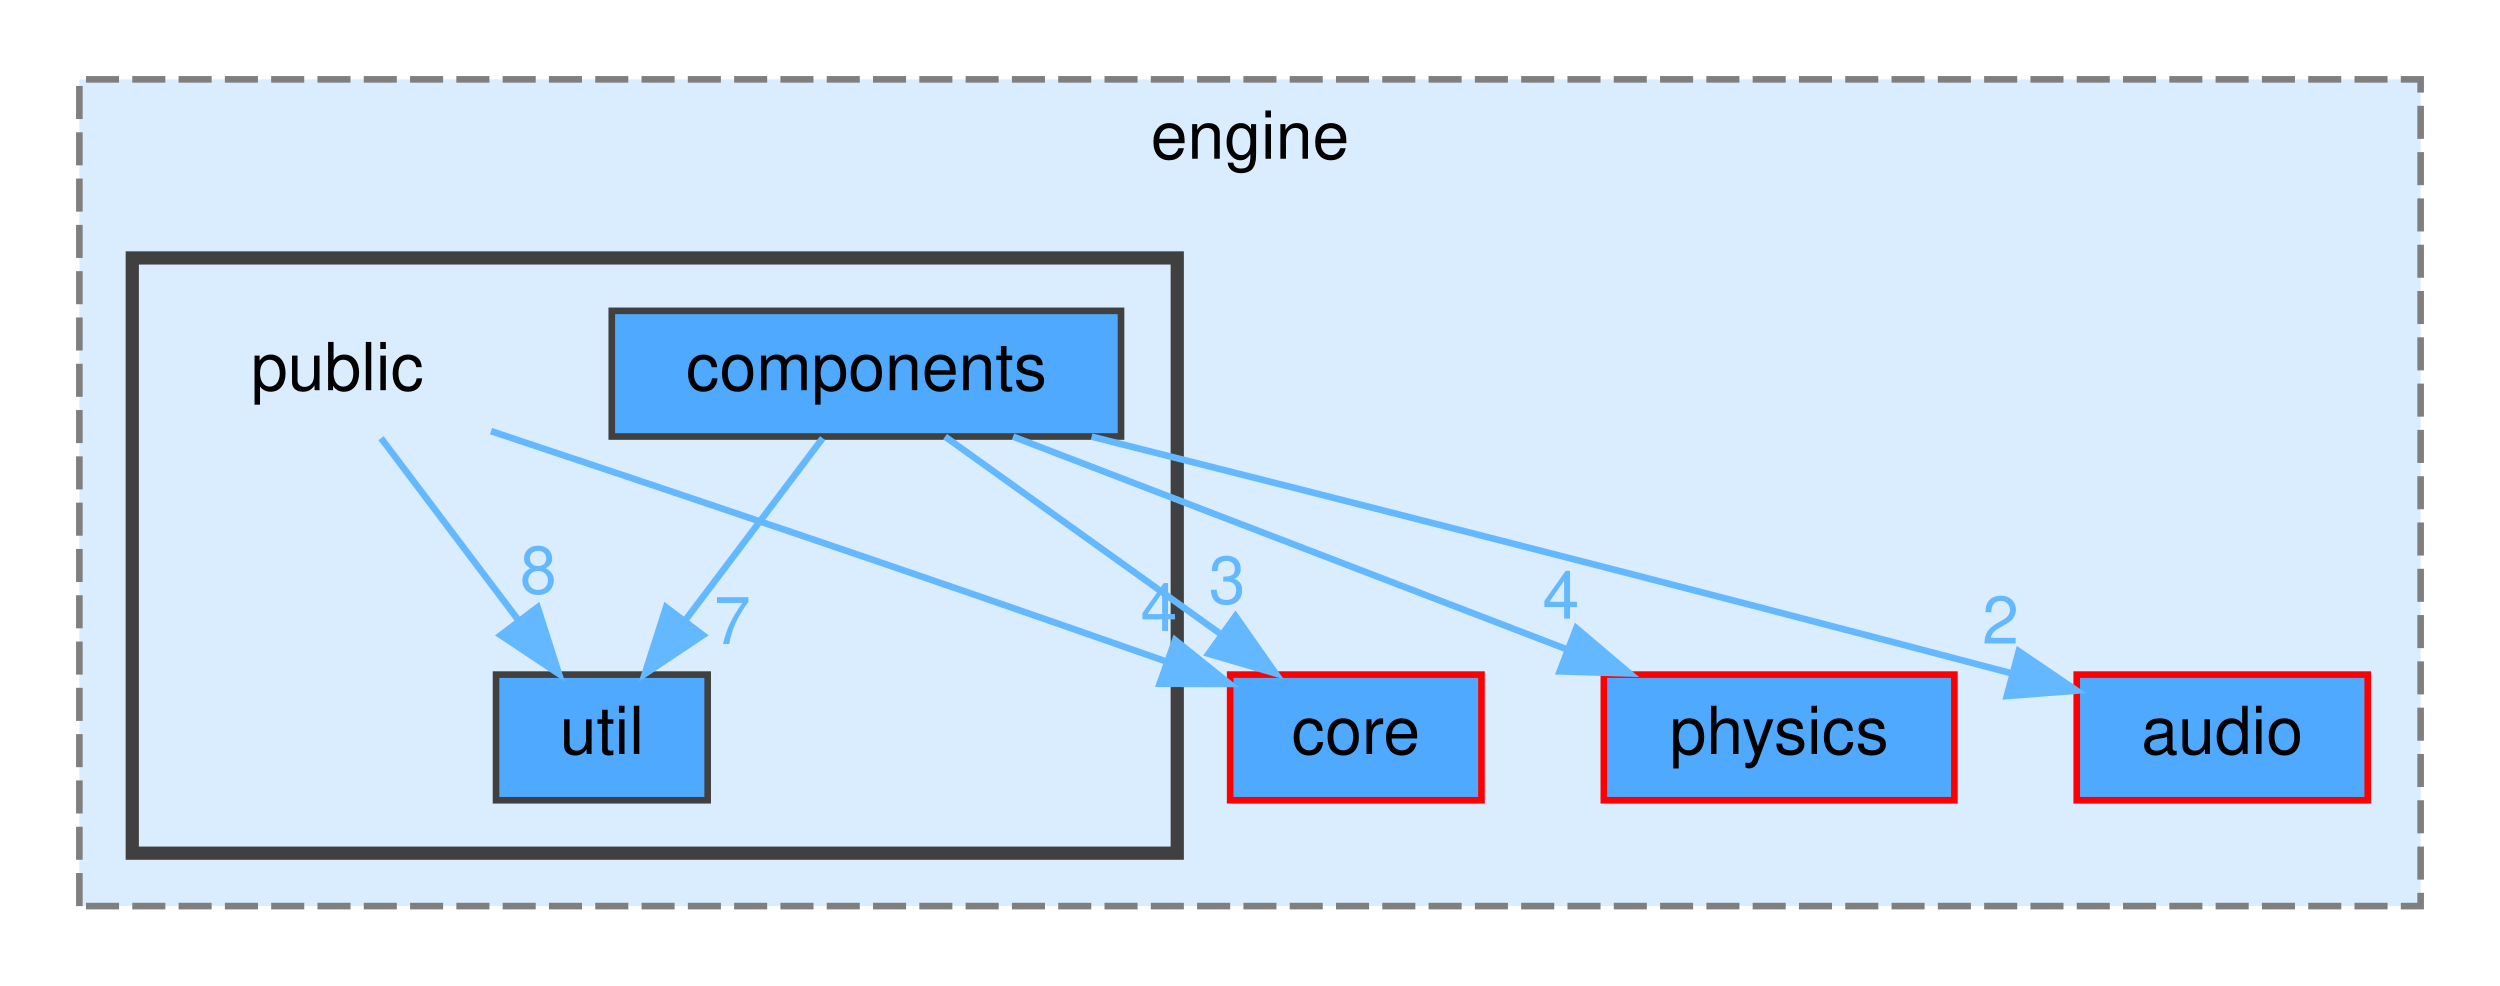
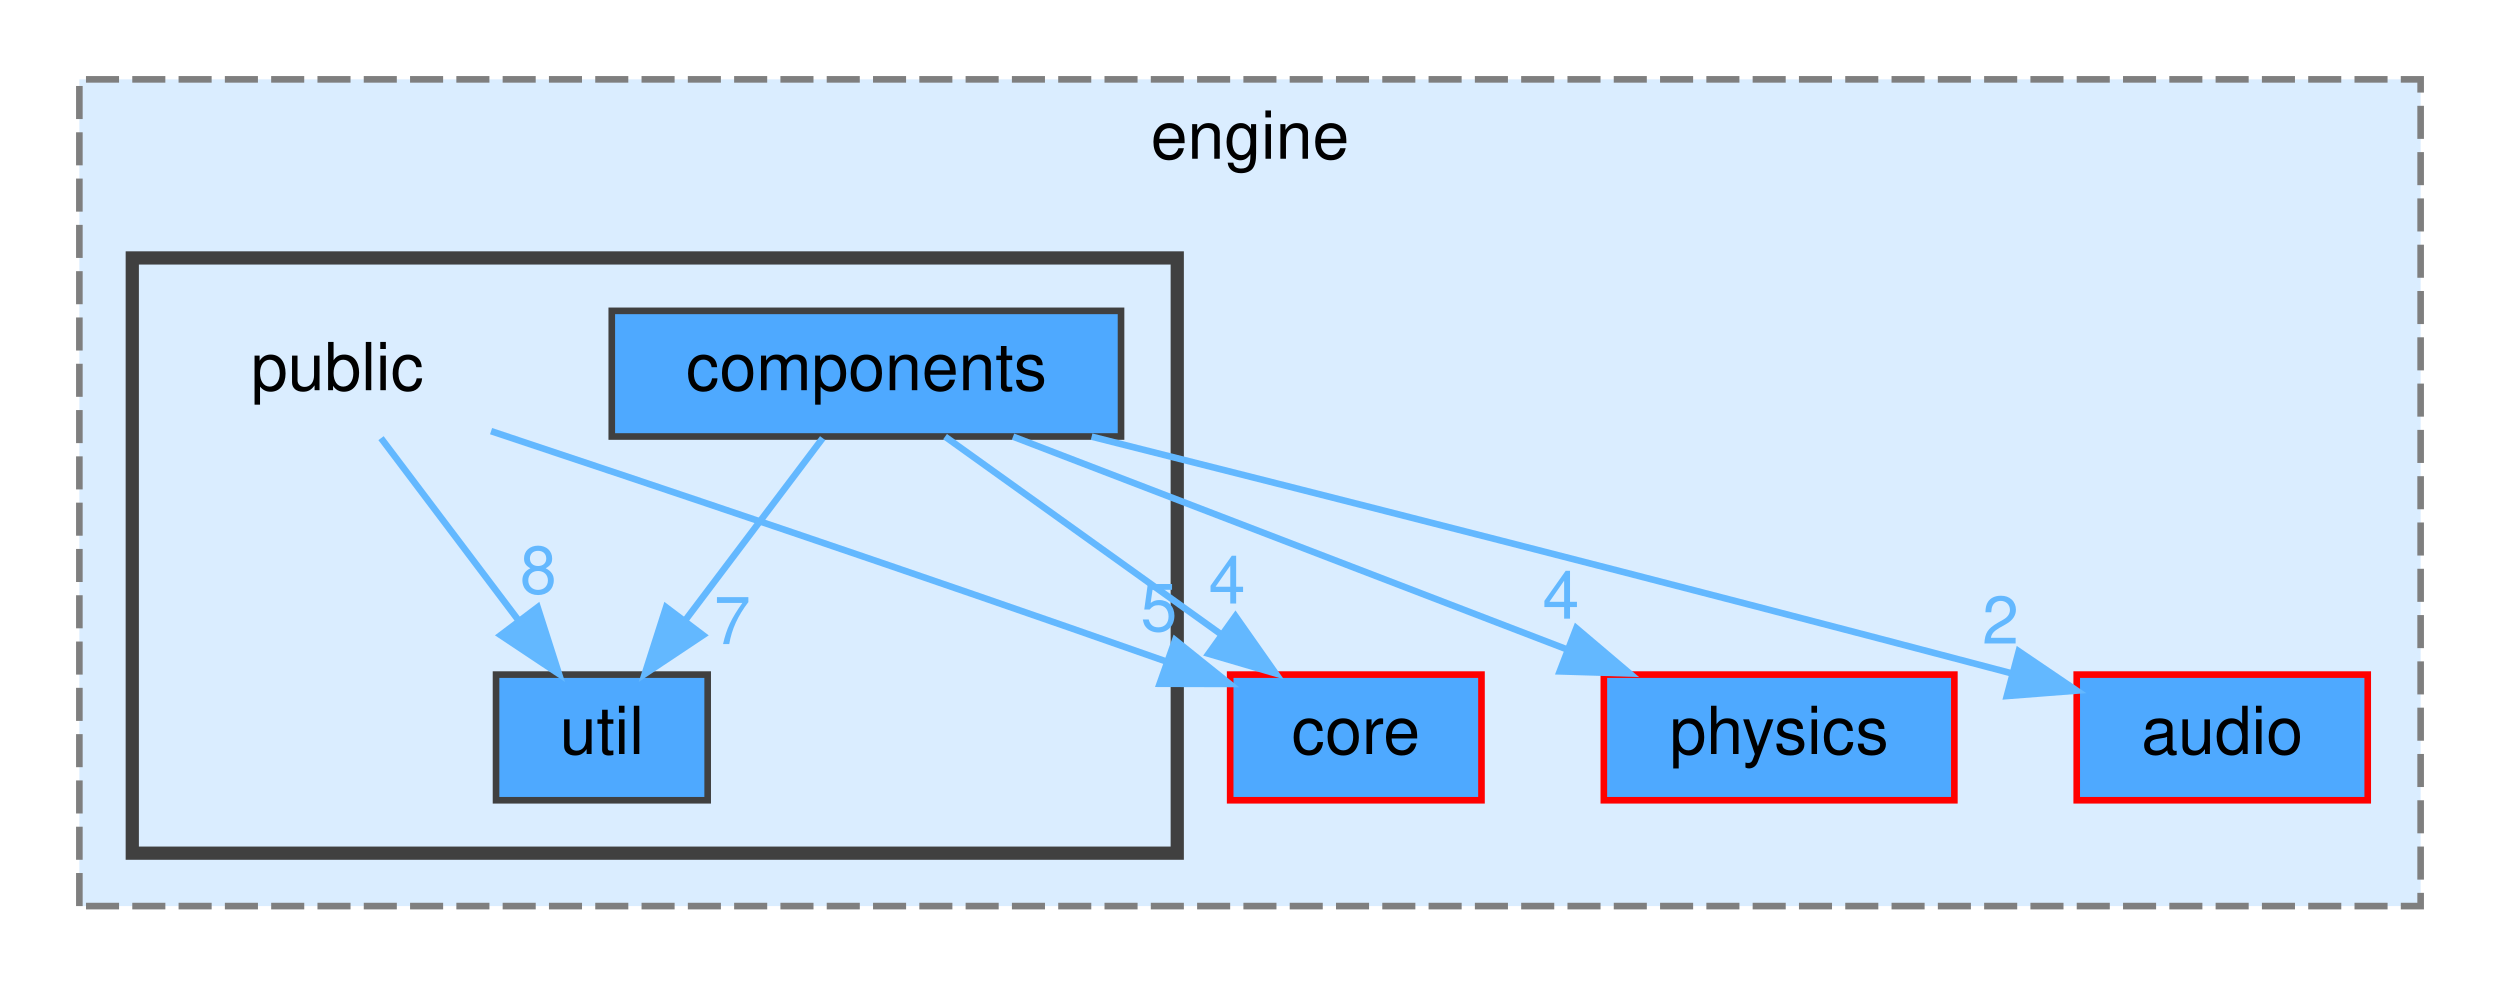
<svg xmlns="http://www.w3.org/2000/svg" xmlns:xlink="http://www.w3.org/1999/xlink" width="378pt" height="149pt" viewBox="0.00 0.00 378.00 149.00">
  <g id="graph0" class="graph" transform="scale(1 1) rotate(0) translate(4 145)">
    <g id="clust1" class="cluster">
      <g id="a_clust1">
        <a xlink:href="dir_a7f531b1c37460085cedd304cb8df01d.html" target="_top" xlink:title="engine">
          <polygon fill="#daedff" stroke="#7f7f7f" stroke-dasharray="5,2" points="8,-8 8,-133 362,-133 362,-8 8,-8" />
          <text text-anchor="middle" x="185" y="-121" font-family="Helvetica,sans-Serif" font-size="10.00">engine</text>
        </a>
      </g>
    </g>
    <g id="clust2" class="cluster">
      <g id="a_clust2">
        <a xlink:href="dir_449e025360b1e0775671965c2105f9c1.html" target="_top">
          <polygon fill="#daedff" stroke="#404040" stroke-width="2" points="16,-16 16,-106 174,-106 174,-16 16,-16" />
        </a>
      </g>
    </g>
    <g id="node1" class="node">
      <g id="a_node1">
        <a xlink:href="dir_507eef3fc303406776132f4dfa1b45c0.html" target="_top" xlink:title="physics">
          <polygon fill="#4ea9ff" stroke="red" points="291.5,-43 238.5,-43 238.5,-24 291.5,-24 291.5,-43" />
          <text text-anchor="middle" x="265" y="-31" font-family="Helvetica,sans-Serif" font-size="10.00">physics</text>
        </a>
      </g>
    </g>
    <g id="node2" class="node">
      <g id="a_node2">
        <a xlink:href="dir_7f643b58e2241519524527f42d96aecd.html" target="_top" xlink:title="core">
          <polygon fill="#4ea9ff" stroke="red" points="220,-43 182,-43 182,-24 220,-24 220,-43" />
          <text text-anchor="middle" x="201" y="-31" font-family="Helvetica,sans-Serif" font-size="10.00">core</text>
        </a>
      </g>
    </g>
    <g id="node3" class="node">
      <g id="a_node3">
        <a xlink:href="dir_9f8aea6aa0d0f8b2278afd3a6ed97649.html" target="_top" xlink:title="audio">
          <polygon fill="#4ea9ff" stroke="red" points="354,-43 310,-43 310,-24 354,-24 354,-43" />
          <text text-anchor="middle" x="332" y="-31" font-family="Helvetica,sans-Serif" font-size="10.00">audio</text>
        </a>
      </g>
    </g>
    <g id="node4" class="node">
      <text text-anchor="middle" x="47" y="-86" font-family="Helvetica,sans-Serif" font-size="10.00">public</text>
    </g>
    <g id="edge1" class="edge">
      <g id="a_edge1">
        <a xlink:href="dir_000011_000004.html" target="_top">
          <path fill="none" stroke="#63b8ff" d="M70.25,-79.81C94.44,-71.76 133.66,-58.59 172.17,-45.04" />
          <polygon fill="#63b8ff" stroke="#63b8ff" points="173.68,-48.22 181.94,-41.59 171.34,-41.62 173.68,-48.22" />
        </a>
      </g>
      <g id="a_edge1-headlabel">
-         <a xlink:href="dir_000011_000004.html" target="_top" xlink:title="4">
-           <text text-anchor="middle" x="171.23" y="-49.6" font-family="Helvetica,sans-Serif" font-size="10.00" fill="#63b8ff">4</text>
+         <a xlink:href="dir_000011_000004.html" target="_top" xlink:title="5">
+           <text text-anchor="middle" x="171.23" y="-49.6" font-family="Helvetica,sans-Serif" font-size="10.00" fill="#63b8ff">5</text>
        </a>
      </g>
    </g>
    <g id="node6" class="node">
      <g id="a_node6">
        <a xlink:href="dir_a49164a242c307165c720613e9741f63.html" target="_top" xlink:title="util">
          <polygon fill="#4ea9ff" stroke="#404040" points="103,-43 71,-43 71,-24 103,-24 103,-43" />
          <text text-anchor="middle" x="87" y="-31" font-family="Helvetica,sans-Serif" font-size="10.00">util</text>
        </a>
      </g>
    </g>
    <g id="edge2" class="edge">
      <g id="a_edge2">
        <a xlink:href="dir_000011_000021.html" target="_top">
          <path fill="none" stroke="#63b8ff" d="M53.61,-78.75C59.26,-71.26 67.54,-60.28 74.45,-51.13" />
          <polygon fill="#63b8ff" stroke="#63b8ff" points="77.29,-53.18 80.52,-43.09 71.7,-48.96 77.29,-53.18" />
        </a>
      </g>
      <g id="a_edge2-headlabel">
        <a xlink:href="dir_000011_000021.html" target="_top" xlink:title="8">
          <text text-anchor="middle" x="77.39" y="-55.26" font-family="Helvetica,sans-Serif" font-size="10.00" fill="#63b8ff">8</text>
        </a>
      </g>
    </g>
    <g id="node5" class="node">
      <g id="a_node5">
        <a xlink:href="dir_22f028d50d1daeafb0ac763ac6b1fa55.html" target="_top" xlink:title="components">
          <polygon fill="#4ea9ff" stroke="#404040" points="165.5,-98 88.5,-98 88.5,-79 165.5,-79 165.5,-98" />
          <text text-anchor="middle" x="127" y="-86" font-family="Helvetica,sans-Serif" font-size="10.00">components</text>
        </a>
      </g>
    </g>
    <g id="edge3" class="edge">
      <g id="a_edge3">
        <a xlink:href="dir_000003_000010.html" target="_top">
          <path fill="none" stroke="#63b8ff" d="M149.17,-78.98C171.77,-70.3 207.06,-56.75 232.75,-46.88" />
          <polygon fill="#63b8ff" stroke="#63b8ff" points="234.34,-50.02 242.42,-43.17 231.83,-43.49 234.34,-50.02" />
        </a>
      </g>
      <g id="a_edge3-headlabel">
        <a xlink:href="dir_000003_000010.html" target="_top" xlink:title="4">
          <text text-anchor="middle" x="232.01" y="-51.46" font-family="Helvetica,sans-Serif" font-size="10.00" fill="#63b8ff">4</text>
        </a>
      </g>
    </g>
    <g id="edge4" class="edge">
      <g id="a_edge4">
        <a xlink:href="dir_000003_000004.html" target="_top">
          <path fill="none" stroke="#63b8ff" d="M138.89,-78.98C150.15,-70.92 167.29,-58.65 180.71,-49.03" />
          <polygon fill="#63b8ff" stroke="#63b8ff" points="182.8,-51.84 188.89,-43.17 178.73,-46.15 182.8,-51.84" />
        </a>
      </g>
      <g id="a_edge4-headlabel">
-         <a xlink:href="dir_000003_000004.html" target="_top" xlink:title="3">
-           <text text-anchor="middle" x="181.53" y="-53.74" font-family="Helvetica,sans-Serif" font-size="10.00" fill="#63b8ff">3</text>
+         <a xlink:href="dir_000003_000004.html" target="_top" xlink:title="4">
+           <text text-anchor="middle" x="181.53" y="-53.74" font-family="Helvetica,sans-Serif" font-size="10.00" fill="#63b8ff">4</text>
        </a>
      </g>
    </g>
    <g id="edge5" class="edge">
      <g id="a_edge5">
        <a xlink:href="dir_000003_000000.html" target="_top">
          <path fill="none" stroke="#63b8ff" d="M161.05,-78.98C194.17,-70.64 246.16,-57.46 300.24,-43.17" />
          <polygon fill="#63b8ff" stroke="#63b8ff" points="301.23,-46.53 310,-40.58 299.43,-39.76 301.23,-46.53" />
        </a>
      </g>
      <g id="a_edge5-headlabel">
        <a xlink:href="dir_000003_000000.html" target="_top" xlink:title="2">
          <text text-anchor="middle" x="298.48" y="-47.69" font-family="Helvetica,sans-Serif" font-size="10.00" fill="#63b8ff">2</text>
        </a>
      </g>
    </g>
    <g id="edge6" class="edge">
      <g id="a_edge6">
        <a xlink:href="dir_000003_000021.html" target="_top">
          <path fill="none" stroke="#63b8ff" d="M120.39,-78.75C114.74,-71.26 106.46,-60.28 99.55,-51.13" />
          <polygon fill="#63b8ff" stroke="#63b8ff" points="102.3,-48.96 93.48,-43.09 96.71,-53.18 102.3,-48.96" />
        </a>
      </g>
      <g id="a_edge6-headlabel">
        <a xlink:href="dir_000003_000021.html" target="_top" xlink:title="7">
          <text text-anchor="middle" x="106.73" y="-47.62" font-family="Helvetica,sans-Serif" font-size="10.00" fill="#63b8ff">7</text>
        </a>
      </g>
    </g>
  </g>
</svg>
